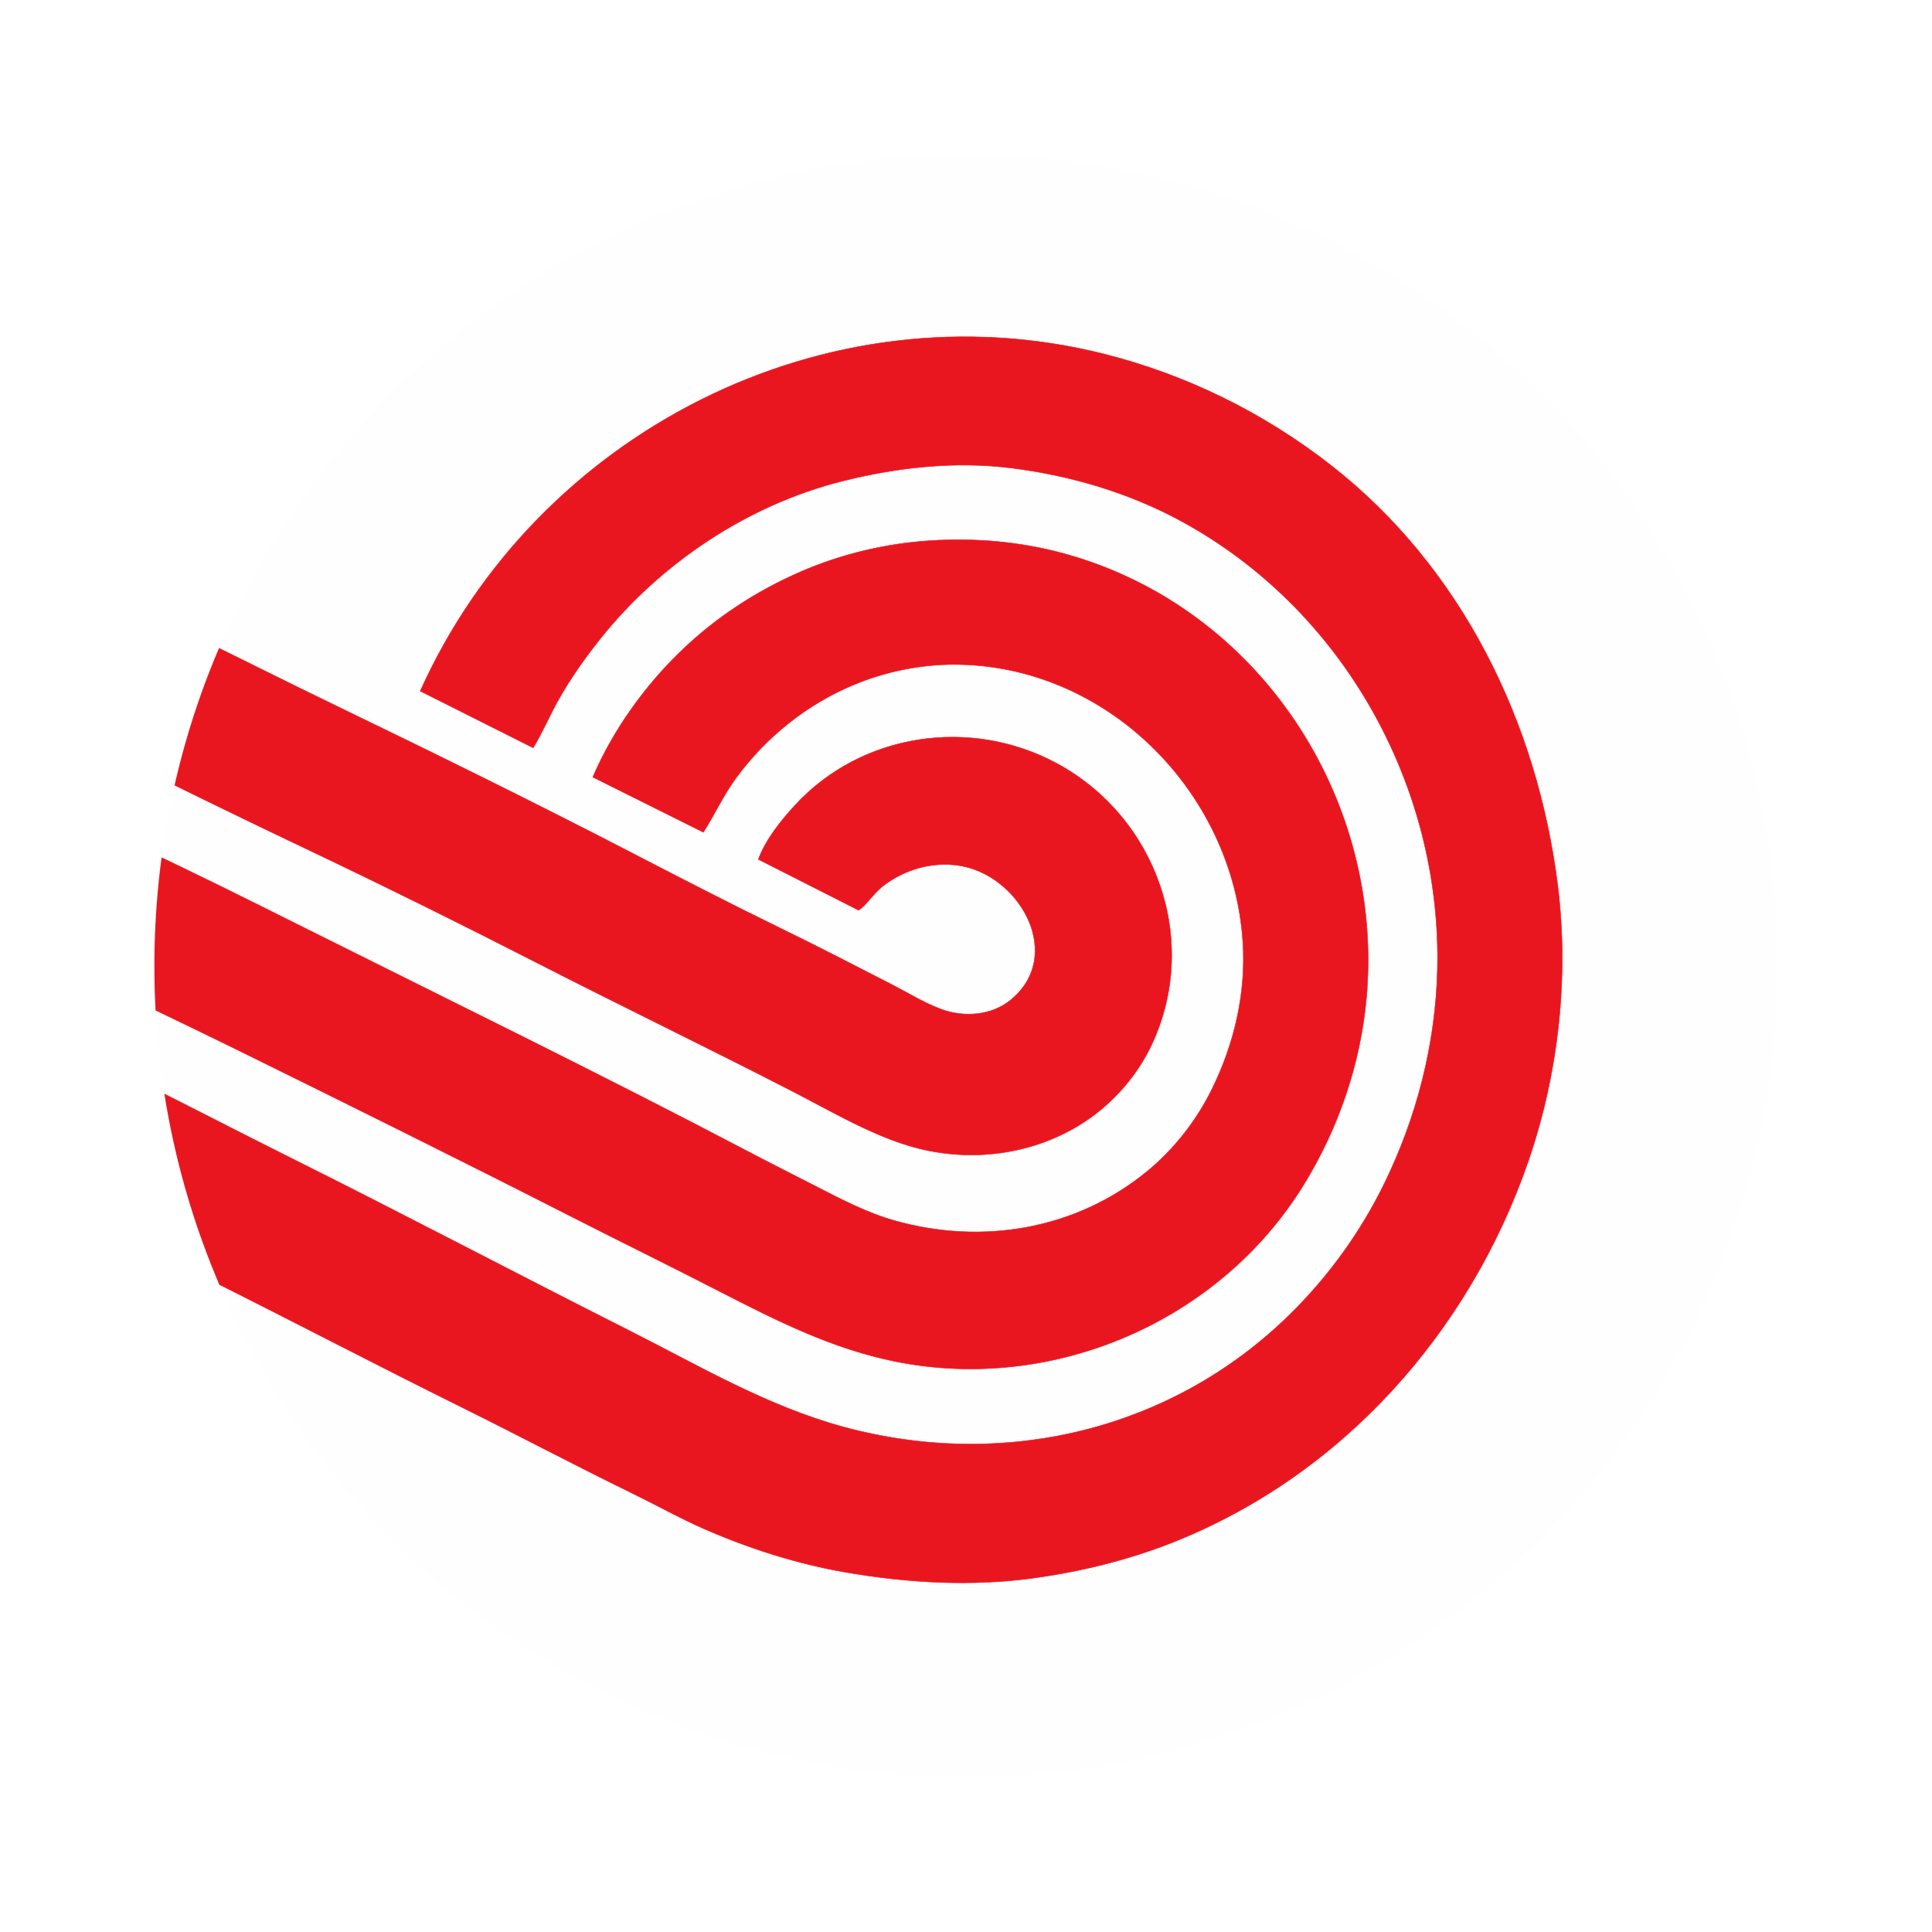
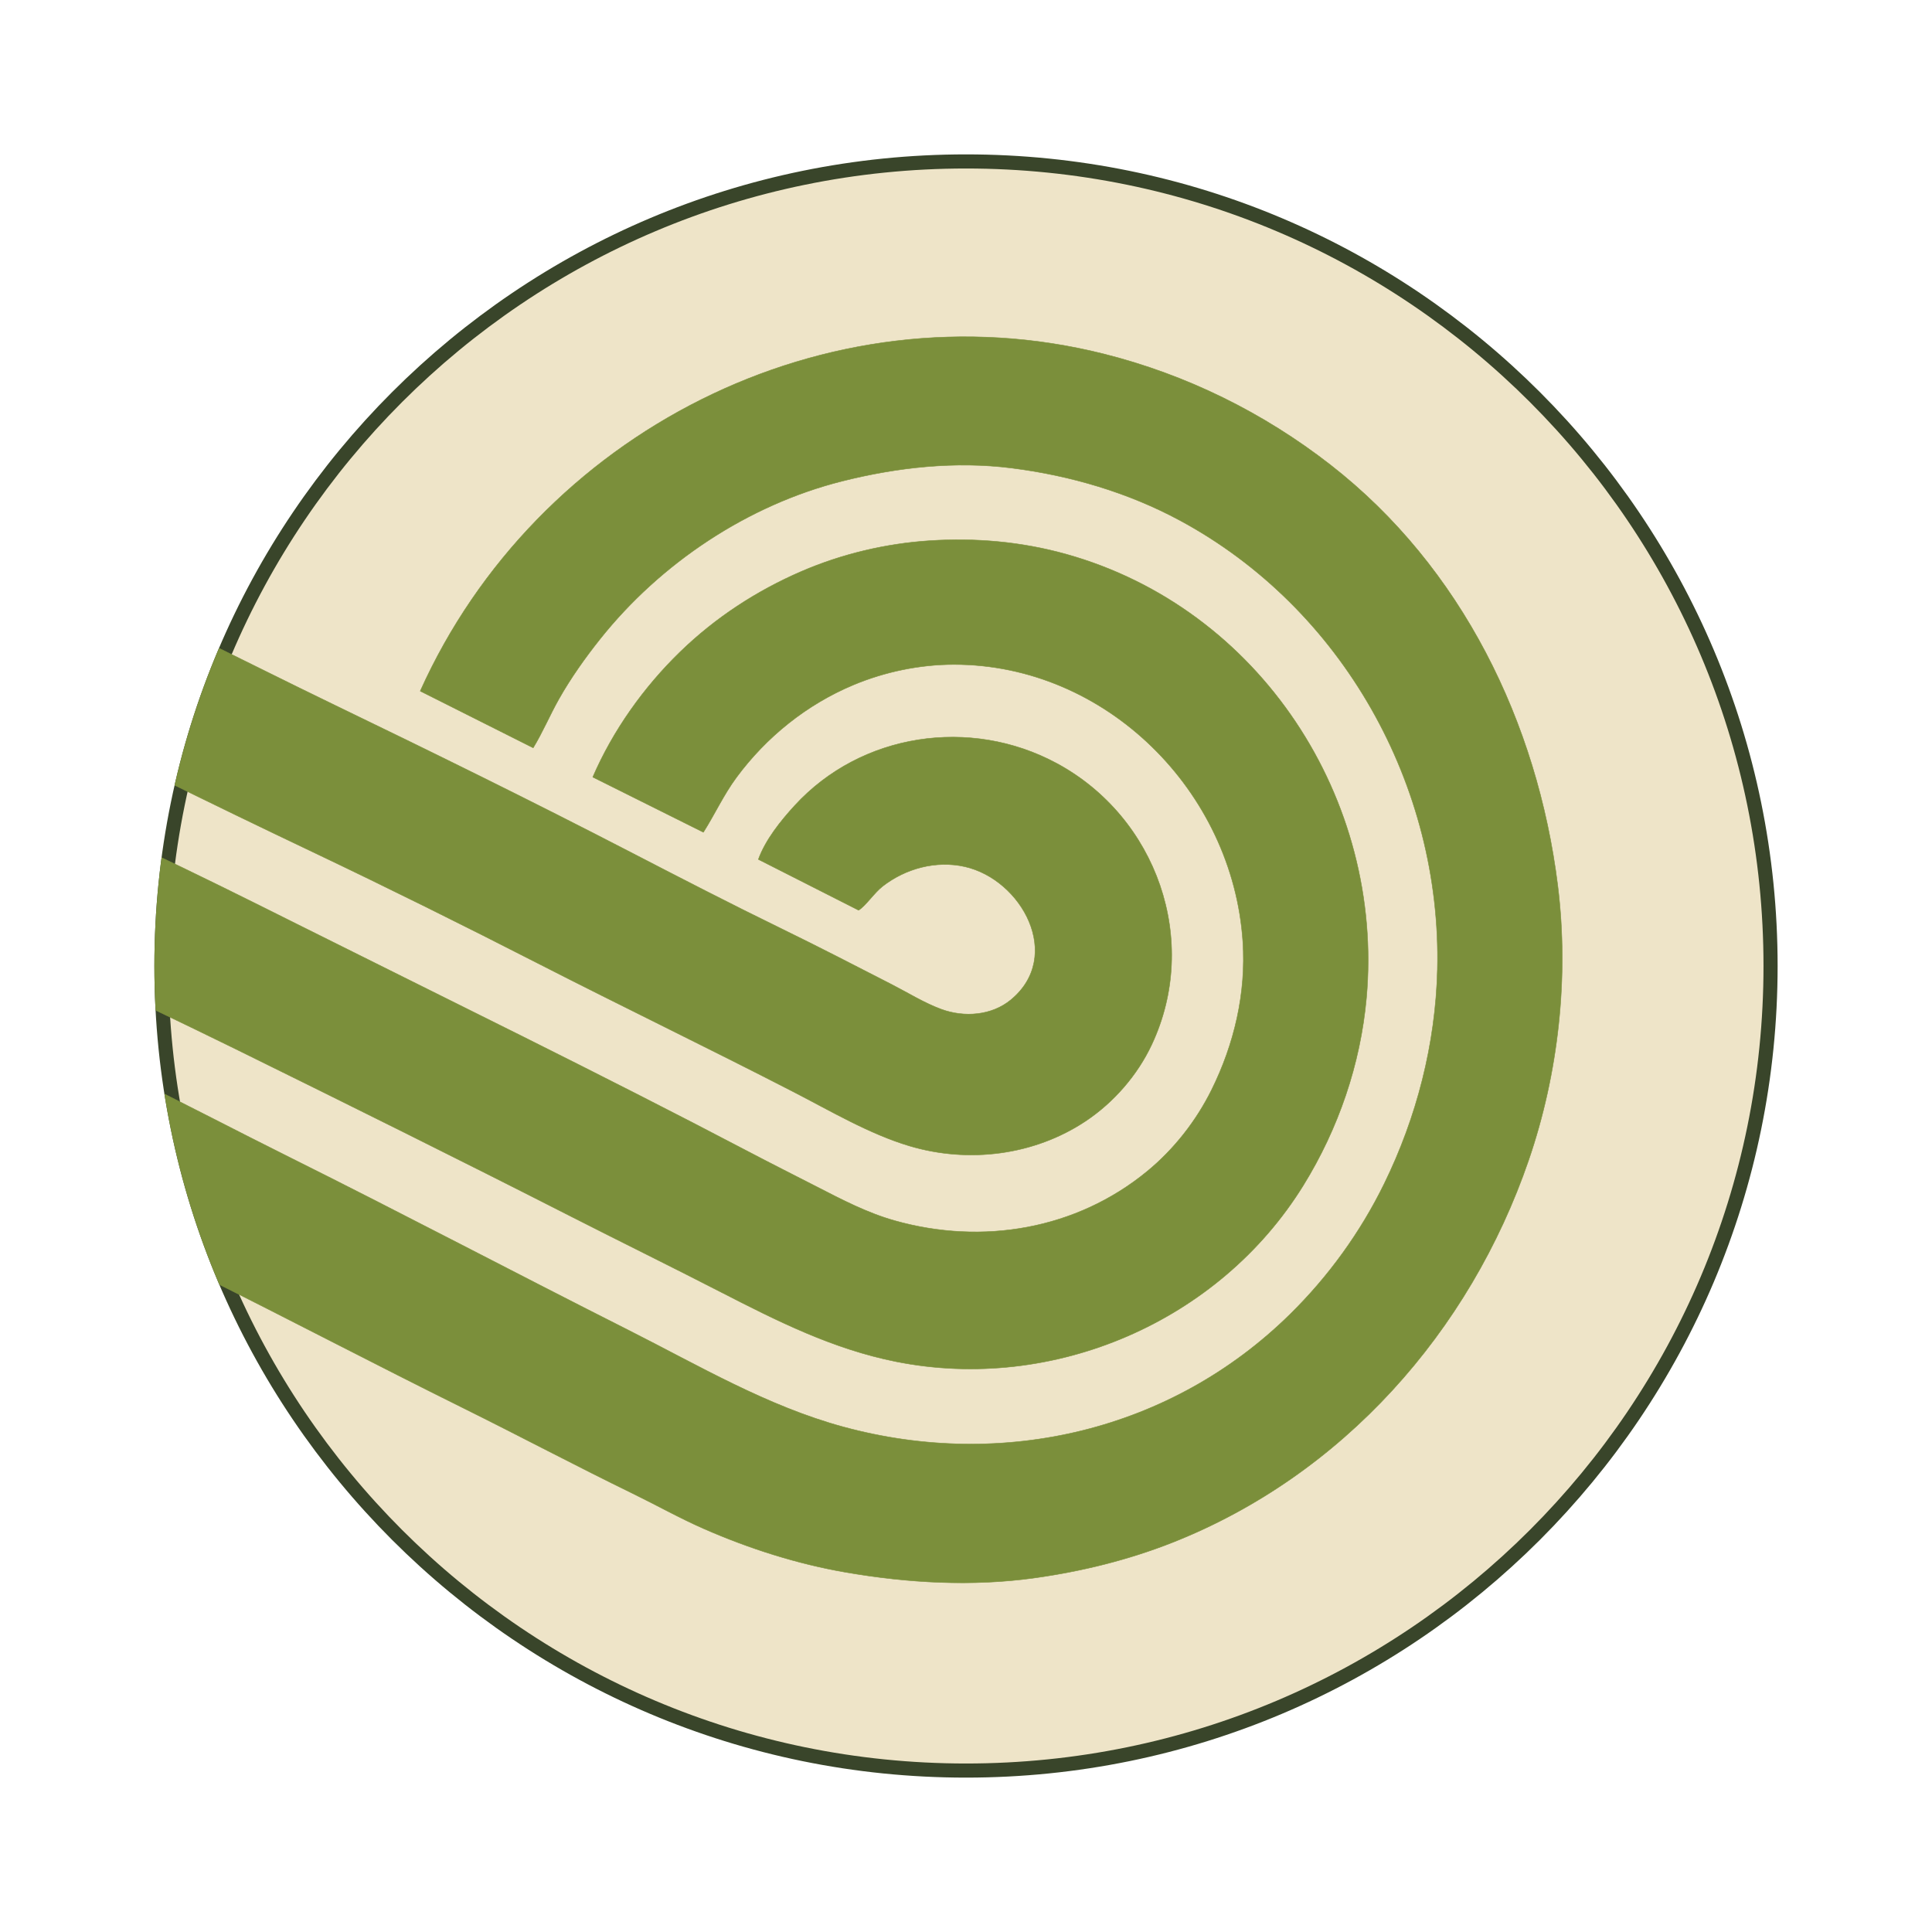
<svg xmlns="http://www.w3.org/2000/svg" viewBox="0 0 1095 1095" width="1095" height="1095">
  <defs>
    <clipPath id="badge">
      <circle cx="547.5" cy="547.5" r="460" />
    </clipPath>
  </defs>
-   <circle cx="547.5" cy="547.5" r="460" fill="#fefefe" />
+   <circle cx="547.5" cy="547.5" r="456" fill="#EEE4C8" stroke="#39452A" stroke-width="8" />
  <path display="none" d="M547.5 67.5A480 480 0 1 1 547.5 1027.5A480 480 0 1 1 547.5 67.5ZM95.5 591.98C95.43 598.28 96.94 604.33 97.74 610.54C99.92 627.44 103.09 643.94 106.76 660.58C108.13 666.79 109.86 672.88 111.5 679.01C112.1 681.27 112.45 684.84 113.73 686.77C115.44 689.35 124.35 692.46 127.41 694.08C140.14 700.79 153.16 707.05 166.04 713.48C212.42 736.62 258.34 760.68 304.79 783.69C335.26 798.78 365.3 814.73 395.87 829.62C408.62 835.84 420.99 842.81 434 848.5C458.08 859.03 483.72 867.21 509.63 871.68C542.78 877.4 577.01 879.37 610.46 874.72C635.61 871.22 660.63 865.09 684.28 855.75C775.18 819.83 843.29 743.05 874.76 651.32C890.7 604.84 896.39 553.23 890.31 504.44C879.44 417.41 838.97 334.26 768.85 279.61C732.89 251.59 691.68 231.29 647.43 220.2C499.05 183.02 344.27 262.32 282.1 400.5C302.24 410.62 322.37 420.73 342.5 430.85C347.59 422.48 351.43 413.29 356.26 404.74C362.57 393.57 370.23 382.77 378.22 372.73C410.52 332.14 457.18 300.98 507.64 288.27C537.11 280.85 568.15 277.41 598.46 281.27C629.71 285.25 660.47 294.26 688.27 309.24C775.22 356.08 828.38 451.08 825.97 549.5C825 589.19 814.94 628.41 797.49 664.01C784.83 689.86 767.71 713.52 747.2 733.7C683.92 795.98 593.87 817.13 508.52 793.99C467.64 782.91 430.9 761.12 393.34 742.17C332.71 711.58 272.65 679.89 211.86 649.61C184.76 636.11 157.94 622.05 130.76 608.72C122.08 604.46 103.88 593.51 95.5 591.98ZM94.35 548.5C123.89 563.36 153.87 577.34 183.53 591.95C243.28 621.38 302.97 650.96 362.32 681.2C389.07 694.82 416.02 708.05 442.71 721.77C473.09 737.37 502.72 752.29 536.5 759.03C620.57 775.79 709.21 737.72 754.3 664.77C773.01 634.51 784.85 599.95 788.03 564.5C797.54 458.31 730.99 356.17 627.34 327.27C603.63 320.66 579.04 318.48 554.5 320.09C531.05 321.63 507.6 327.16 486 336.48C461.94 346.87 439.88 361.28 421.06 379.55C401.61 398.44 385.14 421.56 374.36 446.5C394.07 456.33 413.79 466.16 433.5 475.99C439.63 466.31 444.3 455.99 451.17 446.69C467.19 425 488.78 407.65 513.69 397.22C530.51 390.17 549.25 386.28 567.5 386.28C649.05 386.3 716.63 454.2 721.94 534.5C723.76 561.96 717.36 589.22 705.23 613.72C697.02 630.31 685.1 645.52 670.78 657.29C632.82 688.47 582.66 696.89 535.74 683.65C521 679.49 507.56 672.43 494.02 665.49C481.89 659.27 469.72 653.15 457.66 646.82C377.67 604.83 296.43 565.24 215.65 524.84C188.92 511.48 162.14 498.12 135.07 485.44C128.28 482.26 121.51 478.99 114.77 475.7C110.31 473.51 105.65 470.34 100.77 469.5C99.43 473.26 99.22 477.37 98.64 481.35C96.99 492.75 95.81 504.03 94.76 515.5C93.85 525.34 91.92 539.07 94.35 548.5ZM132.5 357.36C125.64 369.87 122.04 384.76 117.67 398.26C114.36 408.47 110.06 419.83 109.04 430.5C118.94 436.8 130.8 440.95 141.34 446.17C169.06 459.88 196.92 473.35 224.84 486.63C265.03 505.76 305 525.6 344.62 545.87C390.15 569.16 436.22 591.38 481.69 614.8C501.49 624.99 522.36 637.36 543.69 643.72C575.26 653.12 610.35 648.78 637.9 630.42C652.86 620.45 665.52 605.91 673.17 589.64C699.26 534.19 675.96 467.98 622.37 439.12C576.2 414.25 517.84 422.93 482.27 461.77C474.81 469.91 466.69 480.03 462.9 490.5C480.77 499.56 498.63 508.62 516.5 517.68C520.37 515.26 524.84 508.38 529.34 504.88C541.62 495.32 557.91 490.93 573.23 494.37C603.78 501.24 626.1 542.16 598 565.51C587.7 574.06 572.99 575.12 560.77 570.65C551.61 567.29 542.85 561.81 534.17 557.36C514.74 547.41 495.32 537.34 475.69 527.78C448.51 514.54 421.58 500.65 394.72 486.75C341.99 459.46 288.58 433.23 235.12 407.4C211.58 396.02 188.21 384.25 164.7 372.78C154.09 367.6 143.54 361.56 132.5 357.36Z" fill="#fefefe" fill-rule="evenodd" stroke="#fefefe" stroke-width="0.25" stroke-linejoin="round" />
  <g clip-path="url(#badge)">
-     <path transform="translate(-60.85 -32.85) scale(1.06)" d="M95.5 591.98C103.88 593.51 122.08 604.46 130.76 608.72C157.94 622.05 184.76 636.11 211.86 649.61C272.65 679.89 332.71 711.58 393.34 742.17C430.9 761.12 467.64 782.91 508.52 793.99C593.87 817.13 683.92 795.98 747.2 733.7C767.71 713.52 784.83 689.86 797.49 664.01C814.94 628.41 825 589.19 825.97 549.5C828.38 451.08 775.22 356.08 688.27 309.24C660.47 294.26 629.71 285.25 598.46 281.27C568.15 277.41 537.11 280.85 507.64 288.27C457.18 300.98 410.52 332.14 378.22 372.73C370.23 382.77 362.57 393.57 356.26 404.74C351.43 413.29 347.59 422.48 342.5 430.85C322.37 420.73 302.24 410.62 282.1 400.5C344.27 262.32 499.05 183.02 647.43 220.2C691.68 231.29 732.89 251.59 768.85 279.61C838.97 334.26 879.44 417.41 890.31 504.44C896.39 553.23 890.7 604.84 874.76 651.32C843.29 743.05 775.18 819.83 684.28 855.75C660.63 865.09 635.61 871.22 610.46 874.72C577.01 879.37 542.78 877.4 509.63 871.68C483.72 867.21 458.08 859.03 434 848.5C420.99 842.81 408.62 835.84 395.87 829.62C365.3 814.73 335.26 798.78 304.79 783.69C258.34 760.68 212.42 736.62 166.04 713.48C153.16 707.05 140.14 700.79 127.41 694.08C124.35 692.46 115.44 689.35 113.73 686.77C112.45 684.84 112.1 681.27 111.5 679.01C109.86 672.88 108.13 666.79 106.76 660.58C103.09 643.94 99.92 627.44 97.74 610.54C96.94 604.33 95.43 598.28 95.5 591.98ZM94.35 548.5C91.92 539.07 93.85 525.34 94.76 515.5C95.81 504.03 96.99 492.75 98.64 481.35C99.22 477.37 99.43 473.26 100.77 469.5C105.65 470.34 110.31 473.51 114.77 475.7C121.51 478.99 128.28 482.26 135.07 485.44C162.14 498.12 188.92 511.48 215.65 524.84C296.43 565.24 377.67 604.83 457.66 646.82C469.72 653.15 481.89 659.27 494.02 665.49C507.56 672.43 521 679.49 535.74 683.65C582.66 696.89 632.82 688.47 670.78 657.29C685.1 645.52 697.02 630.31 705.23 613.72C717.36 589.22 723.76 561.96 721.94 534.5C716.63 454.2 649.05 386.3 567.5 386.28C549.25 386.28 530.51 390.17 513.69 397.22C488.78 407.65 467.19 425 451.17 446.69C444.3 455.99 439.63 466.31 433.5 475.99C413.79 466.16 394.07 456.33 374.36 446.5C385.14 421.56 401.61 398.44 421.06 379.55C439.88 361.28 461.94 346.87 486 336.48C507.6 327.16 531.05 321.63 554.5 320.09C579.04 318.48 603.63 320.66 627.34 327.27C730.99 356.17 797.54 458.31 788.03 564.5C784.85 599.95 773.01 634.51 754.3 664.77C709.21 737.72 620.57 775.79 536.5 759.03C502.72 752.29 473.09 737.37 442.71 721.77C416.02 708.05 389.07 694.82 362.32 681.2C302.97 650.96 243.28 621.38 183.53 591.95C153.87 577.34 123.89 563.36 94.35 548.5ZM132.5 357.36C143.54 361.56 154.09 367.6 164.7 372.78C188.21 384.25 211.58 396.02 235.12 407.4C288.58 433.23 341.99 459.46 394.72 486.75C421.58 500.65 448.51 514.54 475.69 527.78C495.32 537.34 514.74 547.41 534.17 557.36C542.85 561.81 551.61 567.29 560.77 570.65C572.99 575.12 587.7 574.06 598 565.51C626.1 542.16 603.78 501.24 573.23 494.37C557.91 490.93 541.62 495.32 529.34 504.88C524.84 508.38 520.37 515.26 516.5 517.68C498.63 508.62 480.77 499.56 462.9 490.5C466.69 480.03 474.81 469.91 482.27 461.77C517.84 422.93 576.2 414.25 622.37 439.12C675.96 467.98 699.26 534.19 673.17 589.64C665.52 605.91 652.86 620.45 637.9 630.42C610.35 648.78 575.26 653.12 543.69 643.72C522.36 637.36 501.49 624.99 481.69 614.8C436.22 591.38 390.15 569.16 344.62 545.87C305 525.6 265.03 505.76 224.84 486.63C196.92 473.35 169.06 459.88 141.34 446.17C130.8 440.95 118.94 436.8 109.04 430.5C110.06 419.83 114.36 408.47 117.67 398.26C122.04 384.76 125.64 369.87 132.5 357.36Z" fill="#e91620" fill-rule="evenodd" stroke="#e91620" stroke-width="0.25" stroke-linejoin="round" />
+     <path transform="translate(-60.85 -32.85) scale(1.06)" d="M95.5 591.98C103.88 593.51 122.08 604.46 130.76 608.72C157.94 622.05 184.76 636.11 211.86 649.61C272.65 679.89 332.71 711.58 393.34 742.17C430.9 761.12 467.64 782.91 508.52 793.99C593.87 817.13 683.92 795.98 747.2 733.7C767.71 713.52 784.83 689.86 797.49 664.01C814.94 628.41 825 589.19 825.97 549.5C828.38 451.08 775.22 356.08 688.27 309.24C660.47 294.26 629.71 285.25 598.46 281.27C568.15 277.41 537.11 280.85 507.64 288.27C457.18 300.98 410.52 332.14 378.22 372.73C370.23 382.77 362.57 393.57 356.26 404.74C351.43 413.29 347.59 422.48 342.5 430.85C322.37 420.73 302.24 410.62 282.1 400.5C344.27 262.32 499.05 183.02 647.43 220.2C691.68 231.29 732.89 251.59 768.85 279.61C838.97 334.26 879.44 417.41 890.31 504.44C896.39 553.23 890.7 604.84 874.76 651.32C843.29 743.05 775.18 819.83 684.28 855.75C660.63 865.09 635.61 871.22 610.46 874.72C577.01 879.37 542.78 877.4 509.63 871.68C483.72 867.21 458.08 859.03 434 848.5C420.99 842.81 408.62 835.84 395.87 829.62C365.3 814.73 335.26 798.78 304.79 783.69C258.34 760.68 212.42 736.62 166.04 713.48C153.16 707.05 140.14 700.79 127.41 694.08C124.35 692.46 115.44 689.35 113.73 686.77C112.45 684.84 112.1 681.27 111.5 679.01C109.86 672.88 108.13 666.79 106.76 660.58C103.09 643.94 99.92 627.44 97.74 610.54C96.94 604.33 95.43 598.28 95.5 591.98ZM94.35 548.5C91.92 539.07 93.85 525.34 94.76 515.5C95.81 504.03 96.99 492.75 98.64 481.35C99.22 477.37 99.43 473.26 100.77 469.5C105.65 470.34 110.31 473.51 114.77 475.7C121.51 478.99 128.28 482.26 135.07 485.44C162.14 498.12 188.92 511.48 215.65 524.84C296.43 565.24 377.67 604.83 457.66 646.82C469.72 653.15 481.89 659.27 494.02 665.49C507.56 672.43 521 679.49 535.74 683.65C582.66 696.89 632.82 688.47 670.78 657.29C685.1 645.52 697.02 630.31 705.23 613.72C717.36 589.22 723.76 561.96 721.94 534.5C716.63 454.2 649.05 386.3 567.5 386.28C549.25 386.28 530.51 390.17 513.69 397.22C488.78 407.65 467.19 425 451.17 446.69C444.3 455.99 439.63 466.31 433.5 475.99C413.79 466.16 394.07 456.33 374.36 446.5C385.14 421.56 401.61 398.44 421.06 379.55C439.88 361.28 461.94 346.87 486 336.48C507.6 327.16 531.05 321.63 554.5 320.09C579.04 318.48 603.63 320.66 627.34 327.27C730.99 356.17 797.54 458.31 788.03 564.5C784.85 599.95 773.01 634.51 754.3 664.77C709.21 737.72 620.57 775.79 536.5 759.03C502.72 752.29 473.09 737.37 442.71 721.77C416.02 708.05 389.07 694.82 362.32 681.2C302.97 650.96 243.28 621.38 183.53 591.95C153.87 577.34 123.89 563.36 94.35 548.5ZM132.5 357.36C143.54 361.56 154.09 367.6 164.7 372.78C188.21 384.25 211.58 396.02 235.12 407.4C288.58 433.23 341.99 459.46 394.72 486.75C421.58 500.65 448.51 514.54 475.69 527.78C495.32 537.34 514.74 547.41 534.17 557.36C542.85 561.81 551.61 567.29 560.77 570.65C572.99 575.12 587.7 574.06 598 565.51C626.1 542.16 603.78 501.24 573.23 494.37C557.91 490.93 541.62 495.32 529.34 504.88C524.84 508.38 520.37 515.26 516.5 517.68C498.63 508.62 480.77 499.56 462.9 490.5C466.69 480.03 474.81 469.91 482.27 461.77C517.84 422.93 576.2 414.25 622.37 439.12C675.96 467.98 699.26 534.19 673.17 589.64C665.52 605.91 652.86 620.45 637.9 630.42C610.35 648.78 575.26 653.12 543.69 643.72C522.36 637.36 501.49 624.99 481.69 614.8C436.22 591.38 390.15 569.16 344.62 545.87C305 525.6 265.03 505.76 224.84 486.63C196.92 473.35 169.06 459.88 141.34 446.17C130.8 440.95 118.94 436.8 109.04 430.5C110.06 419.83 114.36 408.47 117.67 398.26C122.04 384.76 125.64 369.87 132.5 357.36Z" fill="#7B8F3B" fill-rule="evenodd" stroke="#7B8F3B" stroke-width="0.25" stroke-linejoin="round" />
  </g>
</svg>
